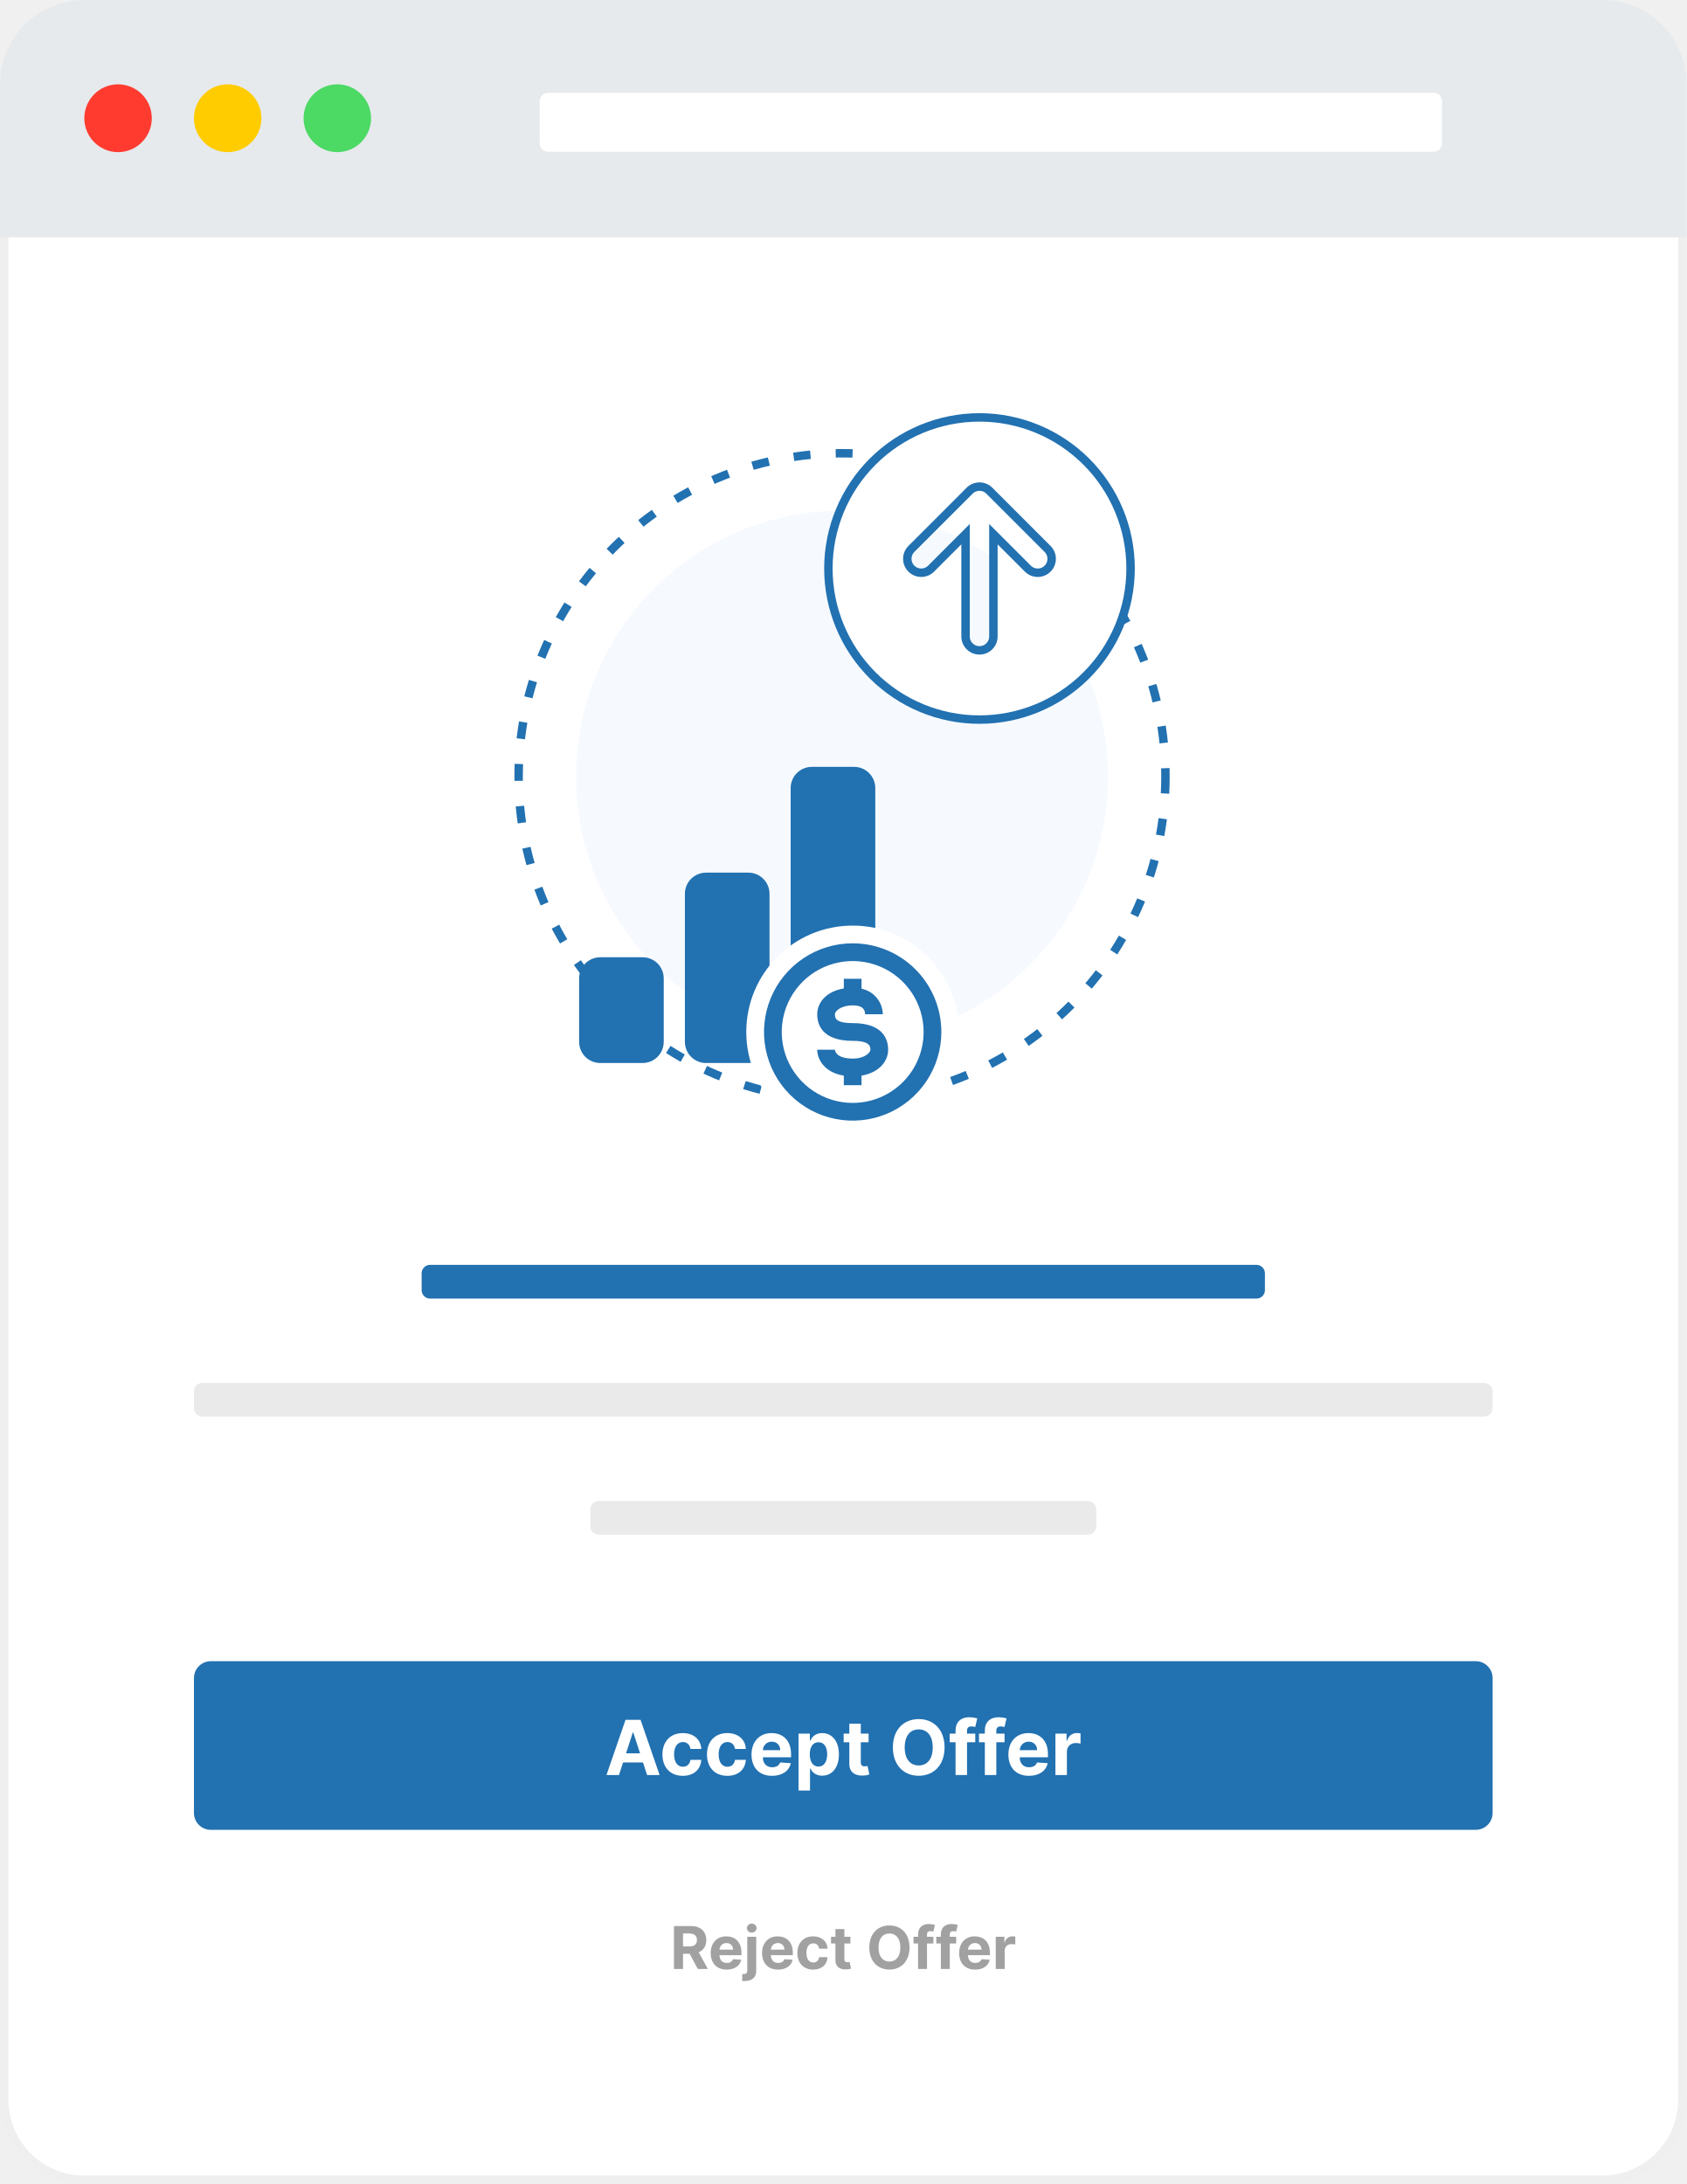
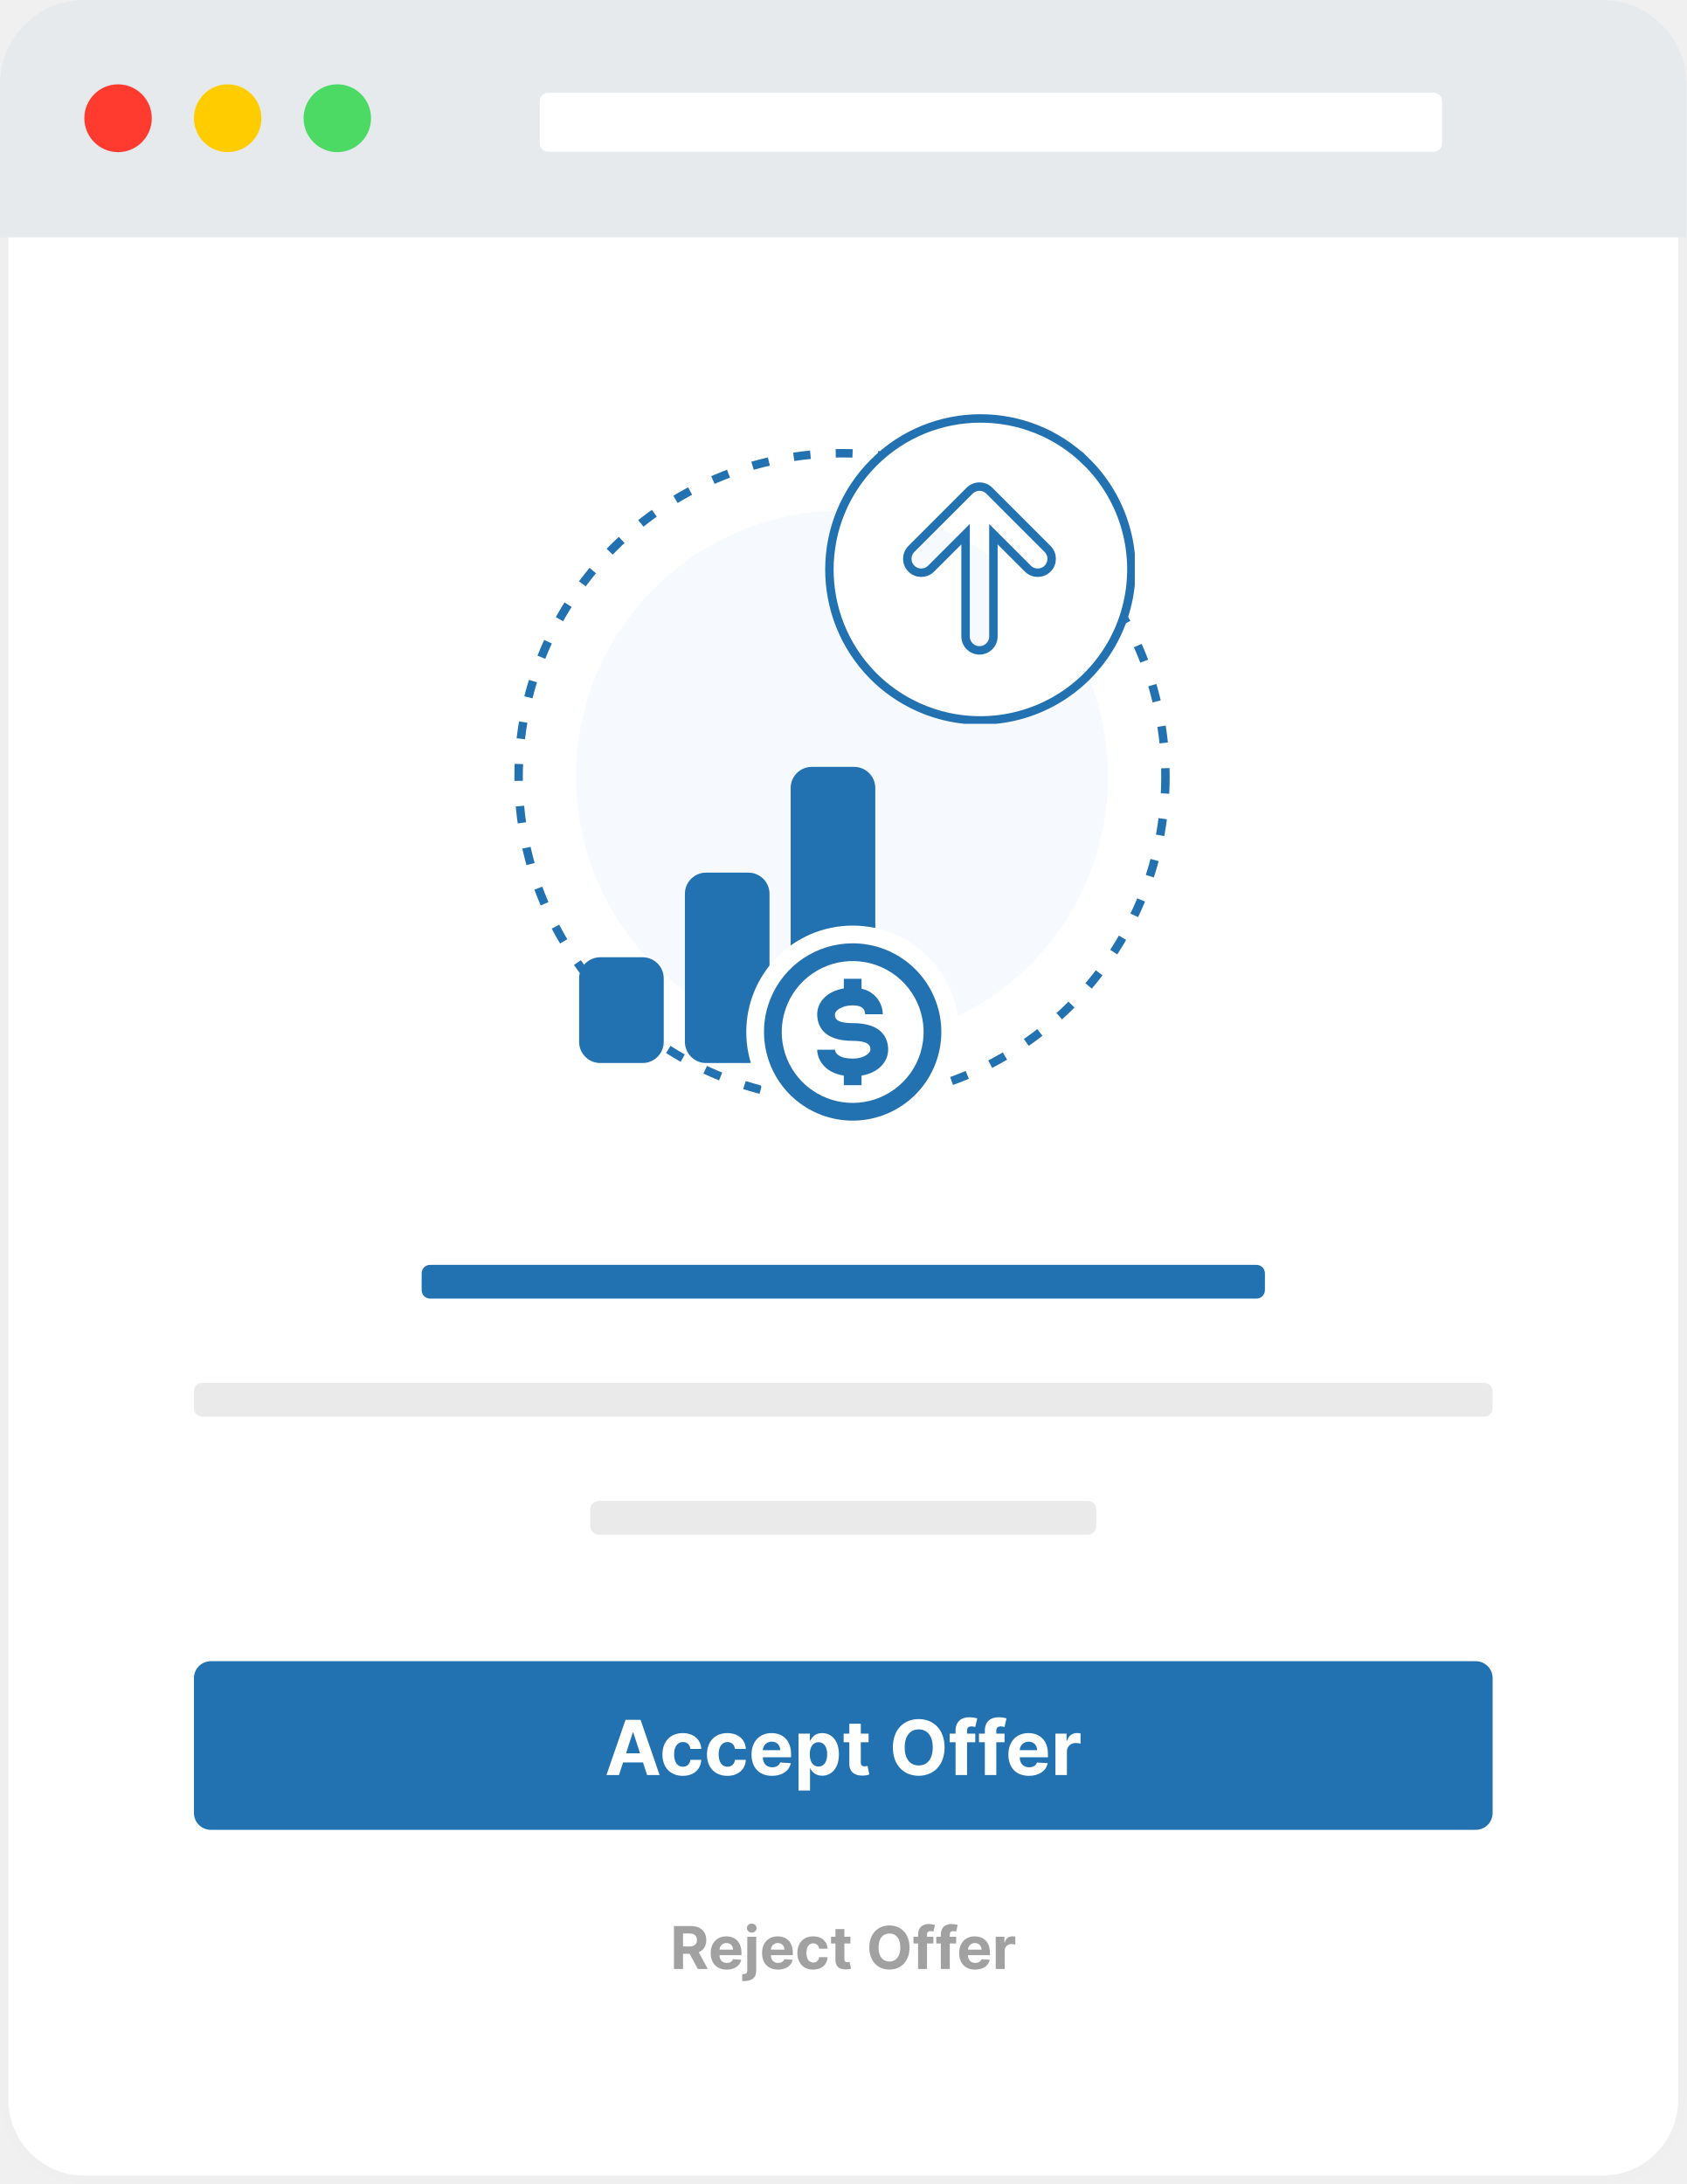
- <svg xmlns="http://www.w3.org/2000/svg" width="200" height="259" viewBox="0 0 200 259" fill="none">
-   <rect x="0.5" y="0.5" width="199" height="258" rx="9.5" fill="white" stroke="#EFEFEF" />
-   <path d="M0 10C0 4.477 4.477 0 10 0H190C195.523 0 200 4.477 200 10V28.147H0V10Z" fill="#E6EAED" />
+ <svg xmlns="http://www.w3.org/2000/svg" width="200" height="259" fill="none">
+   <rect x=".5" y=".5" width="199" height="258" rx="9.5" fill="#fff" stroke="#EFEFEF" />
+   <path d="M0 10C0 4.477 4.477 0 10 0h180c5.523 0 10 4.477 10 10v18.147H0V10Z" fill="#E6EAED" />
  <ellipse cx="14" cy="14.021" rx="4" ry="4.021" fill="#FF3B30" />
-   <ellipse cx="27" cy="14.021" rx="4" ry="4.021" fill="#FFCC00" />
+   <ellipse cx="27" cy="14.021" rx="4" ry="4.021" fill="#FC0" />
  <ellipse cx="40" cy="14.021" rx="4" ry="4.021" fill="#4CD964" />
-   <rect x="64" y="11" width="107" height="7" rx="1" fill="white" />
-   <circle cx="99.852" cy="92.101" r="38.352" fill="white" stroke="#2271B1" stroke-miterlimit="1.862" stroke-dasharray="2 3" />
+   <rect x="64" y="11" width="107" height="7" rx="1" fill="#fff" />
+   <circle cx="99.852" cy="92.101" r="38.352" fill="#fff" stroke="#2271B1" stroke-miterlimit="1.862" stroke-dasharray="2 3" />
  <circle cx="99.852" cy="92.101" r="31.543" fill="#F6FAFF" />
-   <g clip-path="url(#clip0)">
-     <path d="M114.5 63.347V75.476C114.5 75.914 114.674 76.334 114.984 76.644C115.293 76.954 115.713 77.127 116.151 77.127C116.589 77.127 117.009 76.954 117.319 76.644C117.629 76.334 117.802 75.914 117.802 75.476V63.347L121.89 67.436L121.89 67.436C122.2 67.746 122.62 67.92 123.058 67.92C123.497 67.92 123.917 67.746 124.227 67.436C124.537 67.126 124.711 66.706 124.711 66.267C124.711 65.829 124.537 65.409 124.227 65.099L117.32 58.192C117.167 58.038 116.985 57.916 116.784 57.833C116.584 57.75 116.369 57.707 116.151 57.707C115.934 57.707 115.719 57.75 115.519 57.833C115.318 57.916 115.136 58.038 114.983 58.192C114.983 58.192 114.982 58.192 114.982 58.192L108.076 65.099C107.766 65.409 107.592 65.829 107.592 66.267C107.592 66.706 107.766 67.126 108.076 67.436C108.386 67.746 108.806 67.92 109.244 67.92C109.683 67.92 110.103 67.746 110.413 67.436L110.413 67.436L114.5 63.347ZM128.822 54.748C132.182 58.108 134.07 62.666 134.07 67.418C134.07 72.171 132.182 76.728 128.822 80.088C125.461 83.449 120.904 85.337 116.151 85.337C111.399 85.337 106.842 83.449 103.481 80.088C100.121 76.728 98.233 72.171 98.233 67.418C98.233 62.666 100.121 58.108 103.481 54.748C106.842 51.388 111.399 49.5 116.151 49.5C120.904 49.5 125.461 51.388 128.822 54.748Z" fill="white" stroke="#2271B1" />
+   <g clip-path="url(#a)">
+     <path d="M114.5 63.347v12.13a1.65 1.65 0 1 0 3.302 0v-12.13l4.088 4.089a1.652 1.652 0 1 0 2.337-2.337l-6.907-6.907a1.641 1.641 0 0 0-1.169-.485 1.644 1.644 0 0 0-1.168.485h-.001l-6.906 6.907a1.652 1.652 0 1 0 2.337 2.337l4.087-4.09Zm14.322-8.599a17.92 17.92 0 1 1-25.343 25.341 17.92 17.92 0 0 1 25.343-25.34Z" fill="#fff" stroke="#2271B1" />
  </g>
-   <g clip-path="url(#clip1)">
-     <path d="M68.675 116.029C68.675 115.364 68.939 114.726 69.409 114.255C69.88 113.785 70.518 113.52 71.183 113.52H76.2C76.866 113.52 77.504 113.785 77.974 114.255C78.445 114.726 78.709 115.364 78.709 116.029V123.555C78.709 124.22 78.445 124.858 77.974 125.329C77.504 125.799 76.866 126.063 76.2 126.063H71.183C70.518 126.063 69.88 125.799 69.409 125.329C68.939 124.858 68.675 124.22 68.675 123.555V116.029ZM81.218 105.995C81.218 105.329 81.482 104.691 81.952 104.221C82.423 103.75 83.061 103.486 83.726 103.486H88.743C89.409 103.486 90.047 103.75 90.517 104.221C90.987 104.691 91.252 105.329 91.252 105.995V123.555C91.252 124.22 90.987 124.858 90.517 125.329C90.047 125.799 89.409 126.063 88.743 126.063H83.726C83.061 126.063 82.423 125.799 81.952 125.329C81.482 124.858 81.218 124.22 81.218 123.555V105.995ZM93.76 93.452C93.76 92.787 94.025 92.148 94.495 91.678C94.966 91.208 95.604 90.943 96.269 90.943H101.286C101.951 90.943 102.589 91.208 103.06 91.678C103.53 92.148 103.795 92.787 103.795 93.452V123.555C103.795 124.22 103.53 124.858 103.06 125.329C102.589 125.799 101.951 126.063 101.286 126.063H96.269C95.604 126.063 94.966 125.799 94.495 125.329C94.025 124.858 93.76 124.22 93.76 123.555V93.452Z" fill="#2271B1" />
+   <g clip-path="url(#b)">
+     <path d="M68.675 116.029a2.51 2.51 0 0 1 2.508-2.509H76.2a2.51 2.51 0 0 1 2.509 2.509v7.526a2.51 2.51 0 0 1-2.509 2.508h-5.017a2.51 2.51 0 0 1-2.508-2.508v-7.526Zm12.543-10.034a2.507 2.507 0 0 1 2.508-2.509h5.017a2.507 2.507 0 0 1 2.509 2.509v17.56a2.51 2.51 0 0 1-2.509 2.508h-5.017a2.51 2.51 0 0 1-2.508-2.508v-17.56ZM93.76 93.452a2.509 2.509 0 0 1 2.509-2.509h5.017a2.51 2.51 0 0 1 2.509 2.509v30.103a2.512 2.512 0 0 1-2.509 2.508h-5.017a2.51 2.51 0 0 1-2.509-2.508V93.452Z" fill="#2271B1" />
  </g>
-   <rect x="88.497" y="109.765" width="25.235" height="25.235" rx="12.617" fill="white" />
-   <path d="M101.114 111.868C99.034 111.868 97.001 112.485 95.272 113.64C93.543 114.796 92.196 116.438 91.4 118.359C90.604 120.28 90.396 122.394 90.802 124.434C91.207 126.474 92.209 128.347 93.679 129.817C95.15 131.288 97.023 132.289 99.063 132.695C101.102 133.101 103.216 132.893 105.138 132.097C107.059 131.301 108.701 129.953 109.856 128.224C111.012 126.495 111.628 124.462 111.628 122.383C111.628 121.002 111.356 119.635 110.828 118.359C110.3 117.083 109.525 115.924 108.549 114.948C107.572 113.971 106.413 113.197 105.138 112.669C103.862 112.14 102.495 111.868 101.114 111.868ZM101.114 130.794C99.45 130.794 97.824 130.301 96.441 129.377C95.058 128.452 93.979 127.139 93.343 125.602C92.706 124.065 92.539 122.373 92.864 120.742C93.189 119.11 93.99 117.611 95.166 116.435C96.343 115.258 97.841 114.457 99.473 114.133C101.105 113.808 102.796 113.975 104.333 114.611C105.87 115.248 107.184 116.326 108.108 117.709C109.032 119.093 109.526 120.719 109.526 122.383C109.526 124.614 108.639 126.753 107.062 128.331C105.484 129.908 103.345 130.794 101.114 130.794Z" fill="#2271B1" />
-   <path d="M101.114 121.331C99.011 121.331 99.011 120.669 99.011 120.28C99.011 119.891 99.747 119.228 101.114 119.228C102.481 119.228 102.575 119.901 102.586 120.28H104.689C104.675 119.563 104.417 118.873 103.958 118.323C103.5 117.773 102.867 117.395 102.165 117.252V116.074H100.063V117.22C97.96 117.567 96.908 118.923 96.908 120.28C96.908 121.457 97.455 123.434 101.114 123.434C103.217 123.434 103.217 124.149 103.217 124.486C103.217 124.822 102.565 125.537 101.114 125.537C99.179 125.537 99.011 124.633 99.011 124.486H96.908C96.908 125.453 97.602 127.167 100.063 127.556V128.691H102.165V127.556C104.268 127.198 105.32 125.842 105.32 124.486C105.32 123.308 104.773 121.331 101.114 121.331Z" fill="#2271B1" />
+   <rect x="88.497" y="109.765" width="25.235" height="25.235" rx="12.617" fill="#fff" />
+   <path d="M101.114 111.868a10.517 10.517 0 0 0-9.714 6.491 10.513 10.513 0 1 0 9.714-6.491Zm0 18.926a8.413 8.413 0 0 1-7.771-5.192 8.411 8.411 0 1 1 7.771 5.192Z" fill="#2271B1" />
+   <path d="M101.114 121.331c-2.103 0-2.103-.662-2.103-1.051 0-.389.736-1.052 2.103-1.052 1.367 0 1.461.673 1.472 1.052h2.103a3.15 3.15 0 0 0-2.524-3.028v-1.178h-2.102v1.146c-2.103.347-3.155 1.703-3.155 3.06 0 1.177.547 3.154 4.206 3.154 2.103 0 2.103.715 2.103 1.052 0 .336-.652 1.051-2.103 1.051-1.935 0-2.103-.904-2.103-1.051h-2.103c0 .967.694 2.681 3.155 3.07v1.135h2.102v-1.135c2.103-.358 3.155-1.714 3.155-3.07 0-1.178-.547-3.155-4.206-3.155Z" fill="#2271B1" />
  <rect x="50" y="150" width="100" height="4" rx="1" fill="#2271B1" />
  <rect x="23" y="164" width="154" height="4" rx="1" fill="#EAEAEA" />
  <rect x="70" y="178" width="60" height="4" rx="1" fill="#EAEAEA" />
  <rect x="23" y="197" width="154" height="20" rx="2" fill="#2271B1" />
-   <path d="M73.401 210.5L73.886 209.007H76.248L76.734 210.5H78.217L75.961 203.955H74.177L71.918 210.5H73.401ZM74.238 207.927L75.043 205.45H75.095L75.9 207.927H74.238ZM80.969 210.596C82.276 210.596 83.097 209.829 83.161 208.701H81.877C81.797 209.225 81.451 209.519 80.985 209.519C80.349 209.519 79.937 208.985 79.937 208.045C79.937 207.119 80.352 206.588 80.985 206.588C81.483 206.588 81.803 206.917 81.877 207.406H83.161C83.104 206.272 82.244 205.527 80.963 205.527C79.473 205.527 78.553 206.559 78.553 208.065C78.553 209.557 79.457 210.596 80.969 210.596ZM86.251 210.596C87.558 210.596 88.38 209.829 88.444 208.701H87.159C87.079 209.225 86.734 209.519 86.267 209.519C85.631 209.519 85.219 208.985 85.219 208.045C85.219 207.119 85.634 206.588 86.267 206.588C86.766 206.588 87.085 206.917 87.159 207.406H88.444C88.386 206.272 87.526 205.527 86.245 205.527C84.755 205.527 83.835 206.559 83.835 208.065C83.835 209.557 84.739 210.596 86.251 210.596ZM91.552 210.596C92.767 210.596 93.585 210.005 93.777 209.094L92.518 209.011C92.38 209.385 92.029 209.58 91.575 209.58C90.894 209.58 90.463 209.129 90.463 208.397V208.394H93.806V208.02C93.806 206.352 92.796 205.527 91.498 205.527C90.054 205.527 89.117 206.553 89.117 208.068C89.117 209.624 90.041 210.596 91.552 210.596ZM90.463 207.55C90.491 206.991 90.916 206.543 91.521 206.543C92.112 206.543 92.521 206.965 92.524 207.55H90.463ZM94.694 212.341H96.056V209.714H96.097C96.286 210.123 96.698 210.58 97.491 210.58C98.609 210.58 99.482 209.695 99.482 208.052C99.482 206.364 98.571 205.527 97.494 205.527C96.672 205.527 96.279 206.016 96.097 206.415H96.037V205.591H94.694V212.341ZM96.027 208.045C96.027 207.17 96.398 206.61 97.059 206.61C97.734 206.61 98.092 207.195 98.092 208.045C98.092 208.902 97.727 209.496 97.059 209.496C96.404 209.496 96.027 208.921 96.027 208.045ZM103.001 205.591H102.077V204.415H100.716V205.591H100.044V206.614H100.716V209.17C100.709 210.132 101.364 210.609 102.352 210.567C102.703 210.554 102.953 210.484 103.09 210.439L102.876 209.426C102.809 209.439 102.665 209.471 102.537 209.471C102.266 209.471 102.077 209.369 102.077 208.991V206.614H103.001V205.591ZM112.011 207.227C112.011 205.086 110.682 203.865 108.946 203.865C107.201 203.865 105.881 205.086 105.881 207.227C105.881 209.359 107.201 210.589 108.946 210.589C110.682 210.589 112.011 209.369 112.011 207.227ZM110.608 207.227C110.608 208.614 109.95 209.365 108.946 209.365C107.939 209.365 107.284 208.614 107.284 207.227C107.284 205.84 107.939 205.089 108.946 205.089C109.95 205.089 110.608 205.84 110.608 207.227ZM115.651 205.591H114.676V205.262C114.676 204.929 114.81 204.734 115.209 204.734C115.372 204.734 115.539 204.77 115.647 204.805L115.887 203.782C115.718 203.731 115.344 203.648 114.925 203.648C114.001 203.648 113.314 204.169 113.314 205.236V205.591H112.621V206.614H113.314V210.5H114.676V206.614H115.651V205.591ZM119.122 205.591H118.147V205.262C118.147 204.929 118.282 204.734 118.681 204.734C118.844 204.734 119.01 204.77 119.119 204.805L119.359 203.782C119.189 203.731 118.815 203.648 118.397 203.648C117.473 203.648 116.786 204.169 116.786 205.236V205.591H116.092V206.614H116.786V210.5H118.147V206.614H119.122V205.591ZM122.015 210.596C123.23 210.596 124.048 210.005 124.24 209.094L122.981 209.011C122.843 209.385 122.492 209.58 122.038 209.58C121.357 209.58 120.926 209.129 120.926 208.397V208.394H124.269V208.02C124.269 206.352 123.259 205.527 121.961 205.527C120.516 205.527 119.58 206.553 119.58 208.068C119.58 209.624 120.504 210.596 122.015 210.596ZM120.926 207.55C120.954 206.991 121.379 206.543 121.983 206.543C122.575 206.543 122.984 206.965 122.987 207.55H120.926ZM125.157 210.5H126.519V207.723C126.519 207.119 126.96 206.703 127.561 206.703C127.749 206.703 128.008 206.735 128.136 206.777V205.569C128.014 205.54 127.845 205.521 127.708 205.521C127.158 205.521 126.707 205.84 126.528 206.447H126.477V205.591H125.157V210.5Z" fill="white" />
-   <path d="M79.921 233.5H80.997V231.695H81.783L82.747 233.5H83.936L82.854 231.521C83.433 231.273 83.754 230.768 83.754 230.072C83.754 229.06 83.085 228.409 81.93 228.409H79.921V233.5ZM80.997 230.83V229.289H81.723C82.345 229.289 82.645 229.565 82.645 230.072C82.645 230.577 82.345 230.83 81.728 230.83H80.997ZM86.173 233.575C87.118 233.575 87.754 233.115 87.903 232.406L86.924 232.342C86.817 232.632 86.544 232.784 86.191 232.784C85.661 232.784 85.326 232.434 85.326 231.864V231.862H87.926V231.571C87.926 230.273 87.14 229.632 86.131 229.632C85.007 229.632 84.279 230.43 84.279 231.608C84.279 232.819 84.998 233.575 86.173 233.575ZM85.326 231.206C85.348 230.771 85.679 230.423 86.148 230.423C86.608 230.423 86.927 230.751 86.929 231.206H85.326ZM88.617 229.682V233.672C88.617 233.96 88.495 234.104 88.155 234.104C88.11 234.104 88.07 234.104 88.015 234.099V234.927C88.092 234.929 88.155 234.932 88.229 234.932C89.129 234.932 89.676 234.574 89.676 233.689V229.682H88.617ZM89.144 229.19C89.46 229.19 89.718 228.949 89.718 228.653C89.718 228.359 89.46 228.118 89.144 228.118C88.831 228.118 88.572 228.359 88.572 228.653C88.572 228.949 88.831 229.19 89.144 229.19ZM92.264 233.575C93.209 233.575 93.845 233.115 93.994 232.406L93.015 232.342C92.908 232.632 92.635 232.784 92.282 232.784C91.752 232.784 91.416 232.434 91.416 231.864V231.862H94.017V231.571C94.017 230.273 93.231 229.632 92.222 229.632C91.098 229.632 90.37 230.43 90.37 231.608C90.37 232.819 91.088 233.575 92.264 233.575ZM91.416 231.206C91.439 230.771 91.769 230.423 92.239 230.423C92.699 230.423 93.017 230.751 93.02 231.206H91.416ZM96.433 233.575C97.45 233.575 98.088 232.978 98.138 232.1H97.139C97.077 232.508 96.808 232.737 96.445 232.737C95.951 232.737 95.63 232.322 95.63 231.591C95.63 230.87 95.953 230.457 96.445 230.457C96.833 230.457 97.082 230.713 97.139 231.094H98.138C98.093 230.211 97.425 229.632 96.428 229.632C95.269 229.632 94.554 230.435 94.554 231.606C94.554 232.767 95.257 233.575 96.433 233.575ZM100.847 229.682H100.129V228.767H99.07V229.682H98.548V230.477H99.07V232.466C99.065 233.214 99.574 233.585 100.342 233.552C100.616 233.542 100.81 233.488 100.917 233.453L100.75 232.665C100.698 232.675 100.586 232.7 100.487 232.7C100.275 232.7 100.129 232.62 100.129 232.327V230.477H100.847V229.682ZM107.855 230.955C107.855 229.289 106.821 228.339 105.471 228.339C104.114 228.339 103.087 229.289 103.087 230.955C103.087 232.613 104.114 233.57 105.471 233.57C106.821 233.57 107.855 232.62 107.855 230.955ZM106.764 230.955C106.764 232.033 106.252 232.618 105.471 232.618C104.688 232.618 104.179 232.033 104.179 230.955C104.179 229.876 104.688 229.292 105.471 229.292C106.252 229.292 106.764 229.876 106.764 230.955ZM110.686 229.682H109.928V229.426C109.928 229.167 110.032 229.016 110.343 229.016C110.47 229.016 110.599 229.043 110.683 229.07L110.87 228.275C110.738 228.235 110.447 228.17 110.122 228.17C109.403 228.17 108.869 228.576 108.869 229.406V229.682H108.329V230.477H108.869V233.5H109.928V230.477H110.686V229.682ZM113.386 229.682H112.628V229.426C112.628 229.167 112.732 229.016 113.043 229.016C113.17 229.016 113.299 229.043 113.384 229.07L113.57 228.275C113.438 228.235 113.147 228.17 112.822 228.17C112.103 228.17 111.569 228.576 111.569 229.406V229.682H111.029V230.477H111.569V233.5H112.628V230.477H113.386V229.682ZM115.636 233.575C116.581 233.575 117.217 233.115 117.366 232.406L116.387 232.342C116.28 232.632 116.007 232.784 115.654 232.784C115.124 232.784 114.789 232.434 114.789 231.864V231.862H117.389V231.571C117.389 230.273 116.603 229.632 115.594 229.632C114.47 229.632 113.742 230.43 113.742 231.608C113.742 232.819 114.46 233.575 115.636 233.575ZM114.789 231.206C114.811 230.771 115.142 230.423 115.611 230.423C116.071 230.423 116.389 230.751 116.392 231.206H114.789ZM118.08 233.5H119.139V231.34C119.139 230.87 119.482 230.547 119.949 230.547C120.096 230.547 120.297 230.572 120.397 230.604V229.664C120.302 229.642 120.17 229.627 120.063 229.627C119.636 229.627 119.285 229.876 119.146 230.348H119.106V229.682H118.08V233.5Z" fill="#A1A1A1" />
+   <path d="m73.4 210.5.486-1.493h2.362l.486 1.493h1.483l-2.256-6.545h-1.784l-2.26 6.545h1.484Zm.838-2.573.805-2.477h.052l.805 2.477h-1.662Zm6.73 2.669c1.308 0 2.13-.767 2.193-1.895h-1.284c-.08.524-.425.818-.892.818-.636 0-1.048-.534-1.048-1.474 0-.926.415-1.457 1.048-1.457.498 0 .818.329.892.818h1.284c-.057-1.134-.917-1.879-2.198-1.879-1.49 0-2.41 1.032-2.41 2.538 0 1.492.904 2.531 2.416 2.531Zm5.283 0c1.307 0 2.129-.767 2.193-1.895h-1.285c-.08.524-.425.818-.892.818-.636 0-1.048-.534-1.048-1.474 0-.926.415-1.457 1.048-1.457.499 0 .818.329.892.818h1.285c-.058-1.134-.918-1.879-2.2-1.879-1.489 0-2.41 1.032-2.41 2.538 0 1.492.905 2.531 2.417 2.531Zm5.301 0c1.215 0 2.033-.591 2.225-1.502l-1.26-.083c-.137.374-.488.569-.942.569-.68 0-1.112-.451-1.112-1.183v-.003h3.343v-.374c0-1.668-1.01-2.493-2.308-2.493-1.444 0-2.38 1.026-2.38 2.541 0 1.556.923 2.528 2.434 2.528Zm-1.09-3.046a1.037 1.037 0 0 1 1.059-1.007c.59 0 1 .422 1.003 1.007h-2.061Zm4.232 4.791h1.362v-2.627h.041c.189.409.601.866 1.394.866 1.118 0 1.99-.885 1.99-2.528 0-1.688-.91-2.525-1.987-2.525-.822 0-1.215.489-1.397.888h-.06v-.824h-1.343v6.75Zm1.333-4.296c0-.875.37-1.435 1.032-1.435.675 0 1.033.585 1.033 1.435 0 .857-.365 1.451-1.033 1.451-.655 0-1.032-.575-1.032-1.451Zm6.974-2.454h-.924v-1.176h-1.361v1.176h-.672v1.023h.672v2.556c-.007.962.648 1.439 1.636 1.397.351-.013.601-.083.738-.128l-.214-1.013c-.067.013-.211.045-.339.045-.271 0-.46-.102-.46-.48v-2.377h.924v-1.023Zm9.01 1.636c0-2.141-1.329-3.362-3.065-3.362-1.745 0-3.065 1.221-3.065 3.362 0 2.132 1.32 3.362 3.065 3.362 1.736 0 3.065-1.22 3.065-3.362Zm-1.403 0c0 1.387-.658 2.138-1.662 2.138-1.007 0-1.662-.751-1.662-2.138s.655-2.138 1.662-2.138c1.004 0 1.662.751 1.662 2.138Zm5.043-1.636h-.975v-.329c0-.333.134-.528.533-.528.163 0 .33.036.438.071l.24-1.023a3.589 3.589 0 0 0-.962-.134c-.924 0-1.611.521-1.611 1.588v.355h-.693v1.023h.693v3.886h1.362v-3.886h.975v-1.023Zm3.471 0h-.975v-.329c0-.333.135-.528.534-.528.163 0 .329.036.438.071l.24-1.023a3.603 3.603 0 0 0-.962-.134c-.924 0-1.611.521-1.611 1.588v.355h-.694v1.023h.694v3.886h1.361v-3.886h.975v-1.023Zm2.893 5.005c1.215 0 2.033-.591 2.225-1.502l-1.259-.083c-.138.374-.489.569-.943.569-.681 0-1.112-.451-1.112-1.183v-.003h3.343v-.374c0-1.668-1.01-2.493-2.308-2.493-1.445 0-2.381 1.026-2.381 2.541 0 1.556.924 2.528 2.435 2.528Zm-1.089-3.046a1.036 1.036 0 0 1 1.057-1.007c.592 0 1.001.422 1.004 1.007h-2.061Zm4.231 2.95h1.362v-2.777c0-.604.441-1.02 1.042-1.02.188 0 .447.032.575.074v-1.208a2.033 2.033 0 0 0-.428-.048c-.55 0-1.001.319-1.18.926h-.051v-.856h-1.32v4.909Z" fill="#fff" />
+   <path d="M79.921 233.5h1.076v-1.805h.786l.964 1.805h1.189l-1.082-1.979c.58-.248.9-.753.9-1.449 0-1.012-.669-1.663-1.825-1.663h-2.008v5.091Zm1.076-2.67v-1.541h.726c.622 0 .922.276.922.783 0 .505-.3.758-.917.758h-.73Zm5.176 2.745c.945 0 1.581-.46 1.73-1.169l-.979-.064c-.107.29-.38.442-.733.442-.53 0-.865-.35-.865-.92v-.002h2.6v-.291c0-1.298-.786-1.939-1.795-1.939-1.124 0-1.852.798-1.852 1.976 0 1.211.719 1.967 1.894 1.967Zm-.847-2.369a.806.806 0 0 1 .823-.783c.46 0 .778.328.78.783h-1.603Zm3.29-1.524v3.99c0 .288-.12.432-.461.432-.045 0-.085 0-.14-.005v.828c.077.002.14.005.214.005.9 0 1.447-.358 1.447-1.243v-4.007h-1.06Zm.528-.492c.316 0 .574-.241.574-.537 0-.294-.258-.535-.574-.535-.313 0-.572.241-.572.535 0 .296.259.537.572.537Zm3.12 4.385c.945 0 1.581-.46 1.73-1.169l-.98-.064c-.106.29-.38.442-.732.442-.53 0-.865-.35-.865-.92v-.002h2.6v-.291c0-1.298-.786-1.939-1.795-1.939-1.124 0-1.852.798-1.852 1.976 0 1.211.718 1.967 1.894 1.967Zm-.847-2.369a.806.806 0 0 1 .822-.783c.46 0 .778.328.78.783h-1.603Zm5.016 2.369c1.017 0 1.655-.597 1.705-1.475h-1c-.061.408-.33.637-.693.637-.494 0-.815-.415-.815-1.146 0-.721.323-1.134.815-1.134.388 0 .637.256.694.637h1c-.046-.883-.714-1.462-1.711-1.462-1.159 0-1.874.803-1.874 1.974 0 1.161.703 1.969 1.879 1.969Zm4.414-3.893h-.718v-.915h-1.06v.915h-.521v.795h.522v1.989c-.005.748.504 1.119 1.272 1.086.274-.01.468-.064.575-.099l-.167-.788c-.052.01-.164.035-.263.035-.212 0-.358-.08-.358-.373v-1.85h.718v-.795Zm7.008 1.273c0-1.666-1.034-2.616-2.384-2.616-1.357 0-2.384.95-2.384 2.616 0 1.658 1.027 2.615 2.384 2.615 1.35 0 2.384-.95 2.384-2.615Zm-1.091 0c0 1.078-.512 1.663-1.293 1.663-.783 0-1.292-.585-1.292-1.663 0-1.079.509-1.663 1.292-1.663.781 0 1.293.584 1.293 1.663Zm3.922-1.273h-.758v-.256c0-.259.104-.41.415-.41.127 0 .256.027.34.054l.187-.795a2.778 2.778 0 0 0-.748-.105c-.719 0-1.253.406-1.253 1.236v.276h-.54v.795h.54v3.023h1.059v-3.023h.758v-.795Zm2.7 0h-.758v-.256c0-.259.104-.41.415-.41.127 0 .256.027.341.054l.186-.795a2.778 2.778 0 0 0-.748-.105c-.719 0-1.253.406-1.253 1.236v.276h-.54v.795h.54v3.023h1.059v-3.023h.758v-.795Zm2.25 3.893c.945 0 1.581-.46 1.73-1.169l-.979-.064c-.107.29-.38.442-.733.442-.53 0-.865-.35-.865-.92v-.002h2.6v-.291c0-1.298-.786-1.939-1.795-1.939-1.124 0-1.852.798-1.852 1.976 0 1.211.718 1.967 1.894 1.967Zm-.847-2.369a.806.806 0 0 1 .822-.783c.46 0 .778.328.781.783h-1.603Zm3.291 2.294h1.059v-2.16c0-.47.343-.793.81-.793.147 0 .348.025.448.057v-.94a1.627 1.627 0 0 0-.334-.037c-.427 0-.778.249-.917.721h-.04v-.666h-1.026v3.818Z" fill="#A1A1A1" />
  <defs>
-     <clipPath id="clip0">
-       <rect width="36.837" height="36.837" fill="white" transform="translate(97.733 49)" />
+     <clipPath id="a">
+       <path fill="#fff" transform="translate(97.733 49)" d="M0 0h36.837v36.837H0z" />
    </clipPath>
-     <clipPath id="clip1">
-       <rect width="37.852" height="37.852" fill="white" transform="translate(68.309 89.5776)" />
+     <clipPath id="b">
+       <path fill="#fff" transform="translate(68.309 89.578)" d="M0 0h37.852v37.852H0z" />
    </clipPath>
  </defs>
</svg>
